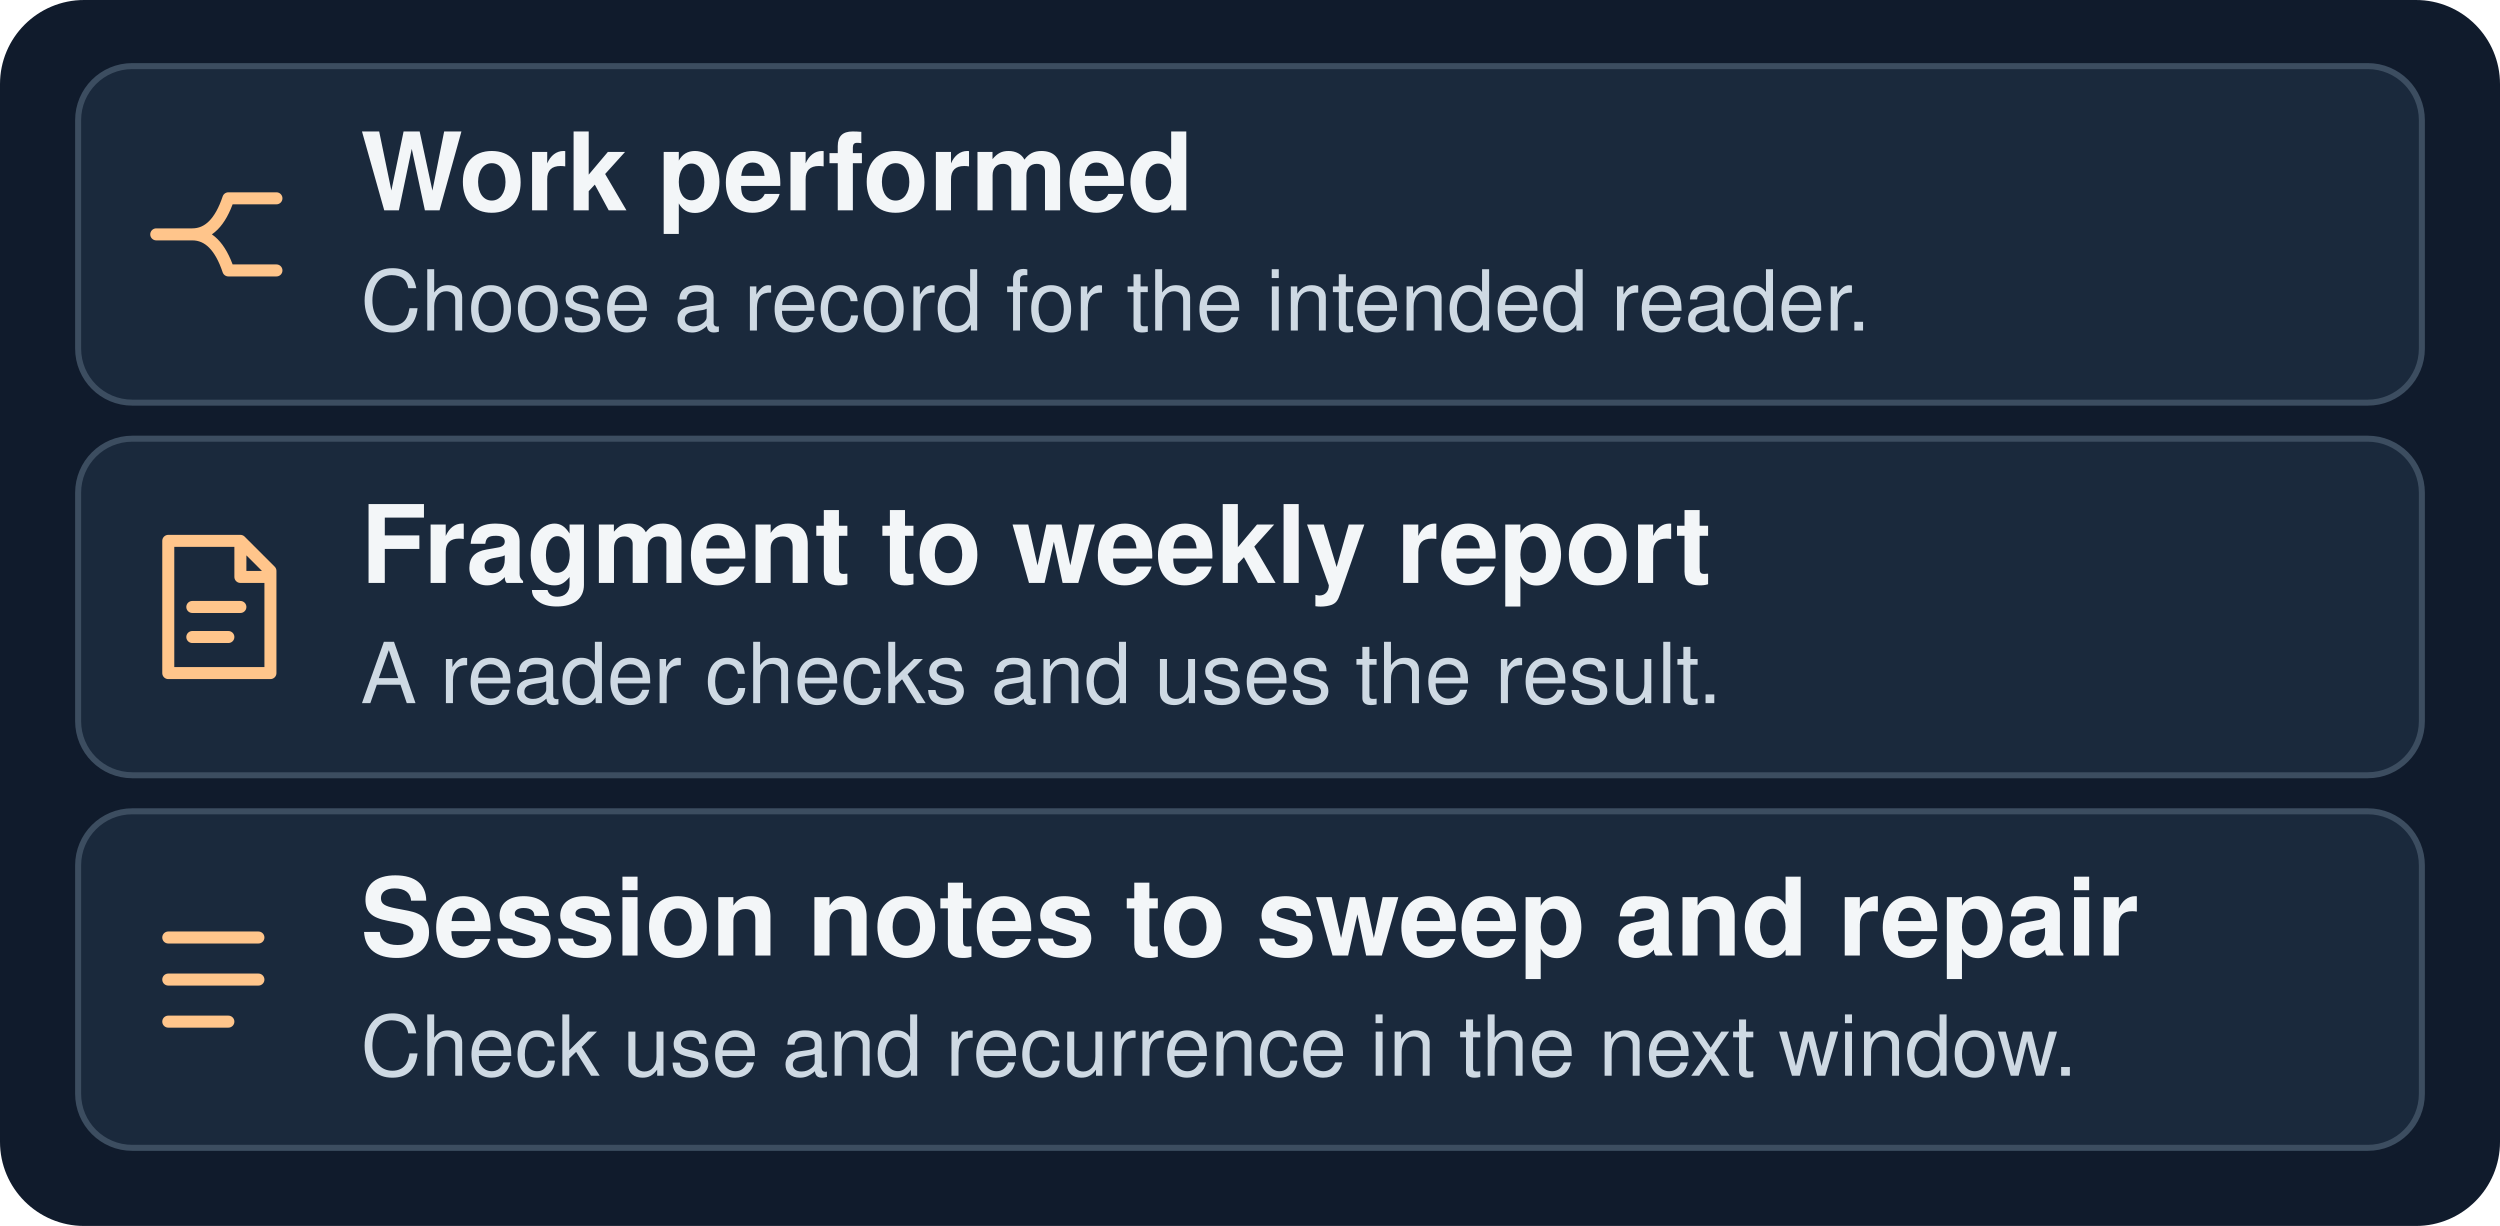
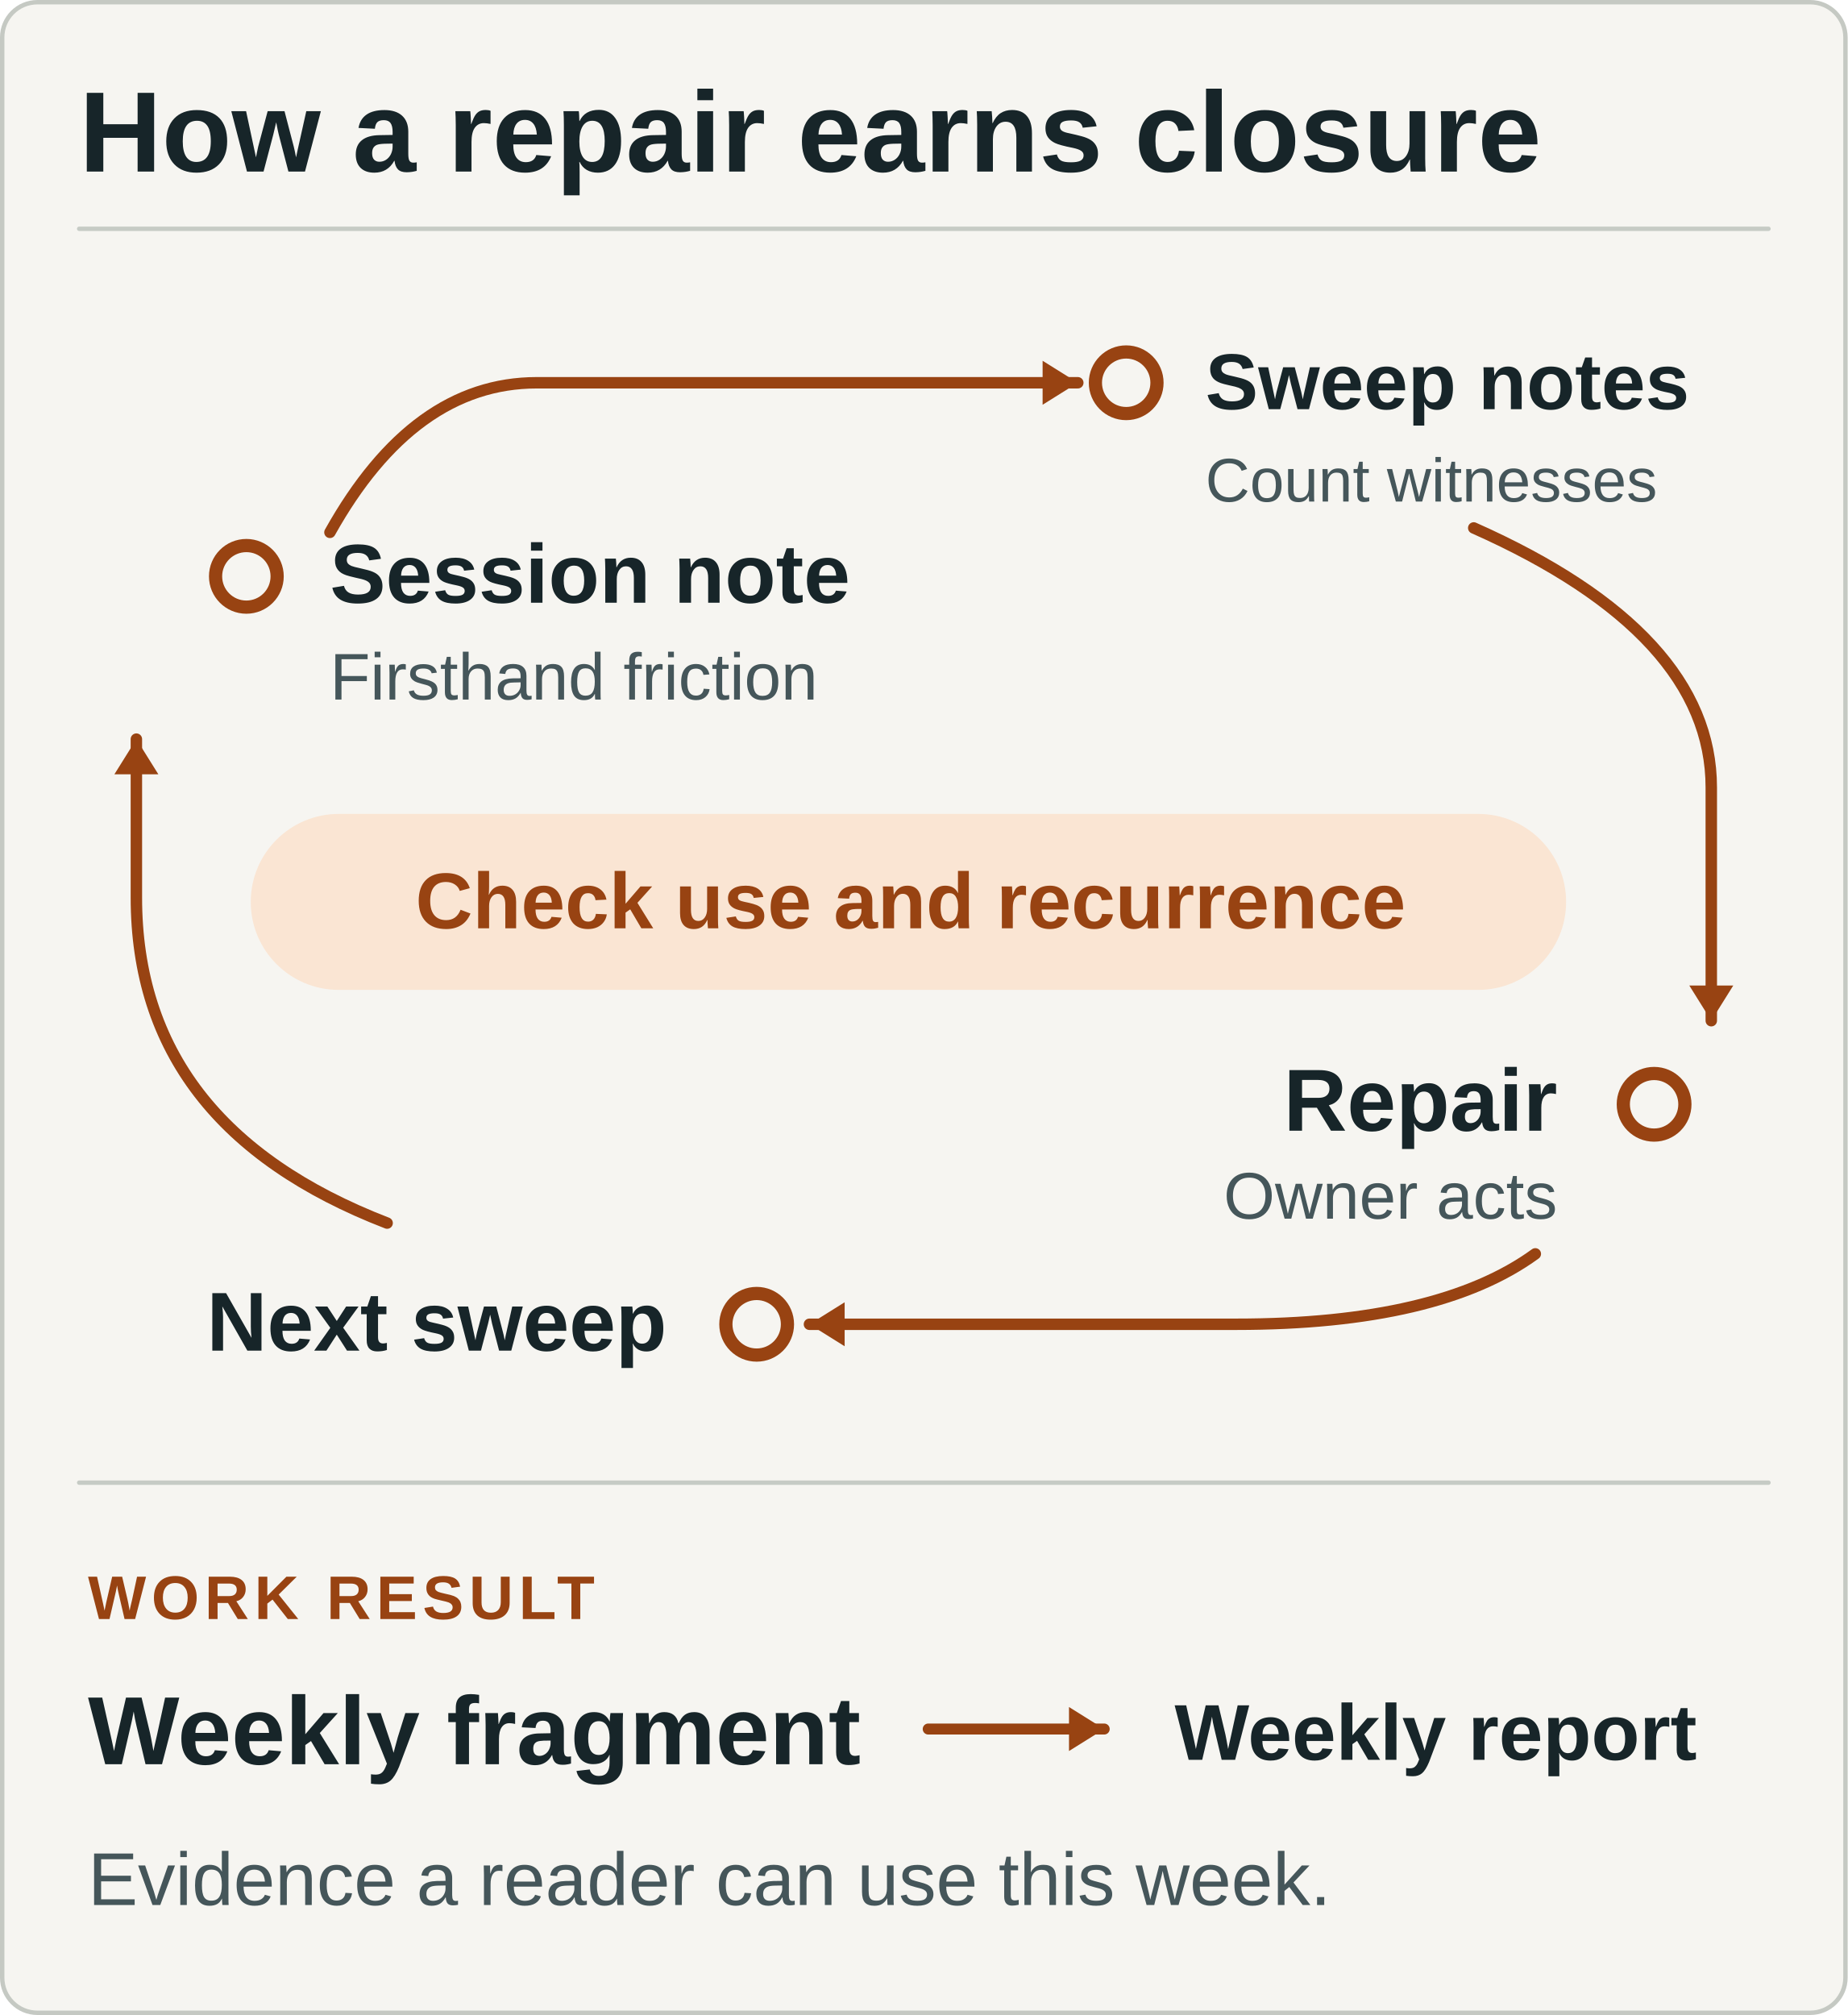
- <svg xmlns="http://www.w3.org/2000/svg" width="416" height="204" viewBox="0 0 416 204" role="img" aria-labelledby="title desc">
-   <g font-family="Segoe UI, Helvetica, Arial, sans-serif">
-     <rect x="0" y="0" width="416" height="204" rx="14" fill="#101B2C" stroke="none" />
-     <rect x="13" y="11" width="390" height="56" rx="9" fill="#1A293C" stroke="#3C4D60" />
-     <g transform="translate(36 39)">
-       <path d="M-10 0h6q4 0 6 -6h8 M-4 0q4 0 6 6h8" fill="none" stroke="#FFC58B" stroke-width="2" stroke-linecap="round" stroke-linejoin="round" />
-     </g>
-     <text x="60" y="35" font-size="18" fill="#F3F6F8" font-weight="650">Work performed</text>
-     <text x="60" y="55" font-size="14" fill="#CED9E3" font-weight="400">Choose a record for the intended reader.</text>
-     <rect x="13" y="73" width="390" height="56" rx="9" fill="#1A293C" stroke="#3C4D60" />
-     <g transform="translate(36 101)">
-       <path d="M-8 -11h12l5 5v17H-8z M4 -11v6h5 M-4 0h8 M-4 5h6" fill="none" stroke="#FFC58B" stroke-width="2" stroke-linecap="round" stroke-linejoin="round" />
-     </g>
-     <text x="60" y="97" font-size="18" fill="#F3F6F8" font-weight="650">Fragment to weekly report</text>
-     <text x="60" y="117" font-size="14" fill="#CED9E3" font-weight="400">A reader checks and uses the result.</text>
-     <rect x="13" y="135" width="390" height="56" rx="9" fill="#1A293C" stroke="#3C4D60" />
-     <g transform="translate(36 163)">
-       <path d="M-8 -7h15 M-8 0h15 M-8 7h10" fill="none" stroke="#FFC58B" stroke-width="2" stroke-linecap="round" stroke-linejoin="round" />
-     </g>
-     <text x="60" y="159" font-size="18" fill="#F3F6F8" font-weight="650">Session notes to sweep and repair</text>
-     <text x="60" y="179" font-size="14" fill="#CED9E3" font-weight="400">Check use and recurrence in the next window.</text>
+ <svg xmlns="http://www.w3.org/2000/svg" width="420" height="458" viewBox="0 0 420 458" role="img" aria-labelledby="title desc">
+   <defs>
+     <marker id="arr" markerUnits="userSpaceOnUse" orient="auto" markerWidth="9" markerHeight="10" refX="8" refY="5">
+       <path d="M0 0L8 5L0 10Z" fill="#984312" />
+     </marker>
+     <pattern id="hatch" width="8" height="8" patternUnits="userSpaceOnUse">
+       <path d="M-2 2L2 -2M0 8L8 0M6 10L10 6" fill="none" stroke="#984312" stroke-width="1.2" />
+     </pattern>
+   </defs>
+   <rect x="0.5" y="0.5" width="419" height="457" rx="8" fill="#f6f5f1" stroke="#c5c9c3" />
+   <g font-family="Segoe UI, Arial, sans-serif">
+     <text x="18" y="39" font-size="26" fill="#172529" font-weight="680">How a repair earns closure</text>
+     <path d="M18 52H402" fill="none" stroke="#c6cbc5" stroke-width="1" stroke-linejoin="round" stroke-linecap="round" />
+     <path d="M75 121Q94 87 122 87H245" fill="none" stroke="#984312" stroke-width="2.6" stroke-linejoin="round" stroke-linecap="round" marker-end="url(#arr)" />
+     <path d="M335 120Q389 144 389 179v53" fill="none" stroke="#984312" stroke-width="2.6" stroke-linejoin="round" stroke-linecap="round" marker-end="url(#arr)" />
+     <path d="M349 285Q327 301 281 301H184" fill="none" stroke="#984312" stroke-width="2.6" stroke-linejoin="round" stroke-linecap="round" marker-end="url(#arr)" />
+     <path d="M88 278Q31 256 31 204v-36" fill="none" stroke="#984312" stroke-width="2.6" stroke-linejoin="round" stroke-linecap="round" marker-end="url(#arr)" />
+     <circle cx="56" cy="131" r="7" fill="#f6f5f1" stroke="#984312" stroke-width="3" />
+     <text x="75" y="137" font-size="19" fill="#172529" font-weight="650">Session note</text>
+     <text x="75" y="159" font-size="15" fill="#45565a" font-weight="400">Firsthand friction</text>
+     <circle cx="256" cy="87" r="7" fill="#f6f5f1" stroke="#984312" stroke-width="3" />
+     <text x="274" y="93" font-size="18" fill="#172529" font-weight="650">Sweep notes</text>
+     <text x="274" y="114" font-size="14" fill="#45565a" font-weight="400">Count witnesses</text>
+     <circle cx="376" cy="251" r="7" fill="#f6f5f1" stroke="#984312" stroke-width="3" />
+     <text x="354" y="257" font-size="20" fill="#172529" font-weight="650" text-anchor="end">Repair</text>
+     <text x="354" y="277" font-size="15" fill="#45565a" font-weight="400" text-anchor="end">Owner acts</text>
+     <circle cx="172" cy="301" r="7" fill="#f6f5f1" stroke="#984312" stroke-width="3" />
+     <text x="47" y="307" font-size="19" fill="#172529" font-weight="650">Next sweep</text>
+     <rect x="57" y="185" width="299" height="40" rx="20" fill="#fae5d3" stroke="none" />
+     <text x="207" y="211" font-size="18" fill="#984312" font-weight="650" text-anchor="middle">Check use and recurrence</text>
+     <path d="M18 337H402" fill="none" stroke="#c6cbc5" stroke-width="1" stroke-linejoin="round" stroke-linecap="round" />
+     <text x="20" y="368" font-size="14" fill="#984312" font-weight="700" letter-spacing="1.2">WORK RESULT</text>
+     <text x="20" y="401" font-size="22" fill="#172529" font-weight="650">Weekly fragment</text>
+     <path d="M211 393h40" fill="none" stroke="#984312" stroke-width="2.5" stroke-linejoin="round" stroke-linecap="round" marker-end="url(#arr)" />
+     <text x="267" y="400" font-size="18" fill="#172529" font-weight="630">Weekly report</text>
+     <text x="20" y="433" font-size="17" fill="#45565a" font-weight="400">Evidence a reader can use this week.</text>
  </g>
</svg>
